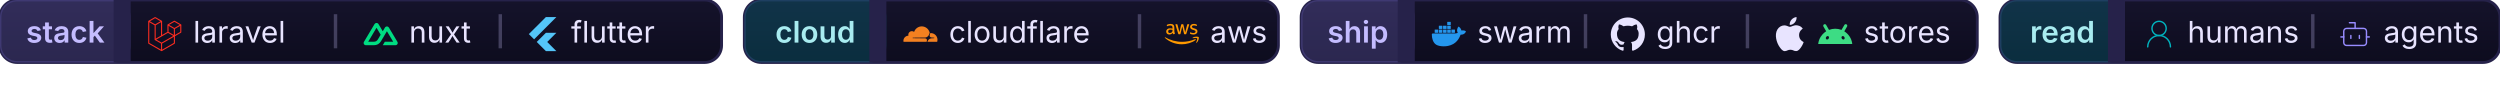
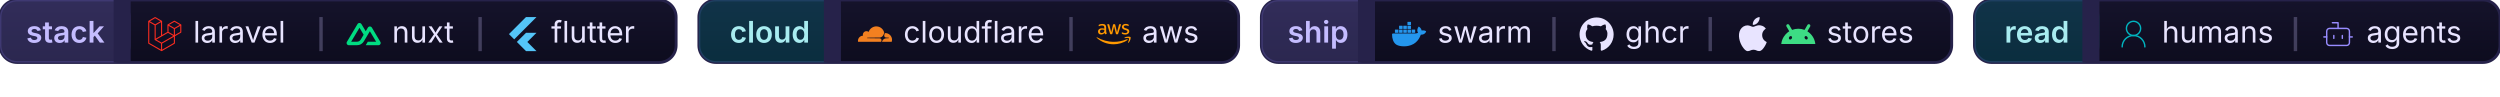
<svg xmlns="http://www.w3.org/2000/svg" width="880" height="34" viewBox="0 0 880 34" role="img" aria-label="Apeiron badges">
  <defs>
    <linearGradient id="b-fill" x1="0" y1="0" x2="0" y2="1">
      <stop offset="0%" stop-color="#15132b" />
      <stop offset="100%" stop-color="#0d0c1e" />
    </linearGradient>
  </defs>
  <g font-family="system-ui, -apple-system, sans-serif" font-size="10.5">
    <g>
-       <rect width="254" height="22" rx="6" fill="url(#b-fill)" stroke="#26224a" />
+       <rect width="238" height="22" rx="6" fill="url(#b-fill)" stroke="#26224a" />
      <rect width="46" height="22" rx="6" fill="#988cff" fill-opacity="0.22" />
      <rect x="40" width="6" height="22" fill="#26224a" />
      <text x="23" y="15" text-anchor="middle" fill="#c4bcff" font-weight="600">stack</text>
      <g transform="translate(52,6) scale(0.5)">
        <path fill="#FF2D20" d="M23.642 5.43a.4.4 0 0 1 .014.1v5.149c0 .135-.073.26-.189.326l-4.323 2.49v4.934a.38.38 0 0 1-.188.326L9.93 23.949a.3.3 0 0 1-.066.027l-.024.01a.35.35 0 0 1-.192 0q-.016-.005-.03-.012q-.031-.01-.062-.025L.533 18.755a.38.38 0 0 1-.189-.326V2.974q0-.05.014-.098c.003-.012.01-.02.014-.032a.4.4 0 0 1 .023-.058c.004-.013.015-.022.023-.033l.033-.045l.037-.027q.02-.018.041-.034H.53L5.043.05a.38.38 0 0 1 .375 0L9.93 2.647h.002q.021.015.04.033l.038.027c.013.014.02.03.033.045c.008.011.02.021.025.033q.014.029.024.058c.003.011.01.021.013.032q.014.047.014.098v9.652l3.76-2.164V5.527q0-.05.013-.098q.007-.014.013-.032l.024-.059c.007-.012.018-.02.025-.033l.033-.043q.019-.017.037-.028q.02-.017.041-.032h.001l4.513-2.598a.38.38 0 0 1 .375 0l4.513 2.598c.016.01.027.021.042.031l.036.028l.034.044c.008.012.019.021.024.033a.3.3 0 0 1 .024.06q.01.015.015.032m-.74 5.032V6.179l-1.578.908l-2.182 1.256v4.283zm-4.51 7.75v-4.287l-2.147 1.225l-6.126 3.498v4.325zM1.093 3.624v14.588l8.273 4.761v-4.325l-4.322-2.445l-.002-.003H5.04L5 16.169l-.035-.027l-.001-.002q-.018-.018-.031-.04q-.016-.016-.028-.036h-.002l-.02-.047c-.006-.016-.014-.027-.018-.043l-.008-.057q-.005-.02-.006-.041V5.789l-2.18-1.257zM5.23.81L1.47 2.974l3.76 2.164l3.758-2.164zm1.956 13.505l2.182-1.256V3.624l-1.58.91l-2.182 1.255v9.435zm11.581-10.95l-3.76 2.163l3.76 2.163l3.759-2.164zm-.376 4.978L16.21 7.087l-1.58-.907v4.283l2.182 1.256l1.58.908zm-8.65 9.654l5.514-3.148l2.756-1.572l-3.757-2.163l-4.323 2.489l-3.941 2.27z" />
      </g>
      <text x="68" y="15" fill="#e8e4ff">laravel</text>
-       <rect x="117.5" y="5" width="1.2" height="12" fill="#9d97c9" fill-opacity="0.35" />
-       <g transform="translate(128,6) scale(0.5)">
+       <rect x="112.4" y="6" width="1.2" height="12" fill="#9d97c9" fill-opacity="0.35" />
+       <g transform="translate(122,6) scale(0.5)">
        <path fill="#00DC82" d="M13.464 19.83h8.922c.283 0 .562-.073.807-.21a1.6 1.6 0 0 0 .591-.574a1.53 1.53 0 0 0 .216-.783a1.53 1.53 0 0 0-.217-.782L17.792 7.414a1.6 1.6 0 0 0-.591-.573a1.65 1.65 0 0 0-.807-.21c-.283 0-.562.073-.807.21a1.6 1.6 0 0 0-.59.573L13.463 9.99L10.47 4.953a1.6 1.6 0 0 0-.591-.573a1.65 1.65 0 0 0-.807-.21c-.284 0-.562.073-.807.21a1.6 1.6 0 0 0-.591.573L.216 17.481a1.53 1.53 0 0 0-.217.782c0 .275.074.545.216.783a1.6 1.6 0 0 0 .59.574c.246.137.525.21.808.21h5.6c2.22 0 3.856-.946 4.982-2.79l2.733-4.593l1.464-2.457l4.395 7.382h-5.859Zm-6.341-2.46l-3.908-.002l5.858-9.842l2.923 4.921l-1.957 3.29c-.748 1.196-1.597 1.632-2.916 1.632" />
      </g>
-       <text x="144" y="15" fill="#e8e4ff">nuxt</text>
-       <rect x="175.5" y="5" width="1.2" height="12" fill="#9d97c9" fill-opacity="0.35" />
-       <g transform="translate(185,6) scale(0.5)">
+       <text x="138" y="15" fill="#e8e4ff">nuxt</text>
+       <rect x="168.4" y="6" width="1.2" height="12" fill="#9d97c9" fill-opacity="0.35" />
+       <g transform="translate(178,6) scale(0.5)">
        <path fill="#54C5F8" d="M14.314 0L2.3 12L6 15.7L21.684.013h-7.357zm.014 11.072L7.857 17.53l6.47 6.47H21.7l-6.46-6.468l6.46-6.46h-7.37z" />
      </g>
-       <text x="201" y="15" fill="#e8e4ff">flutter</text>
+       <text x="194" y="15" fill="#e8e4ff">flutter</text>
    </g>
-     <g transform="translate(262)">
-       <rect width="188" height="22" rx="6" fill="url(#b-fill)" stroke="#26224a" />
+     <g transform="translate(246)">
+       <rect width="190" height="22" rx="6" fill="url(#b-fill)" stroke="#26224a" />
      <rect width="50" height="22" rx="6" fill="#00b4bf" fill-opacity="0.2" />
      <rect x="44" width="6" height="22" fill="#26224a" />
      <text x="25" y="15" text-anchor="middle" fill="#a8ecf0" font-weight="600">cloud</text>
      <g transform="translate(56,6) scale(0.5)">
        <path fill="#F38020" d="M16.509 16.845c.147-.507.09-.971-.155-1.316c-.225-.316-.605-.499-1.062-.52l-8.66-.113a.16.16 0 0 1-.133-.07a.2.2 0 0 1-.02-.156a.24.24 0 0 1 .203-.156l8.736-.113c1.035-.049 2.16-.886 2.554-1.913l.499-1.302a.27.27 0 0 0 .014-.168a5.689 5.689 0 0 0-10.937-.584a2.58 2.58 0 0 0-1.794-.498a2.56 2.56 0 0 0-2.223 3.18A3.634 3.634 0 0 0 0 16.751q.002.264.035.527a.174.174 0 0 0 .17.148h15.98a.22.22 0 0 0 .204-.155zm2.757-5.564c-.077 0-.161 0-.239.011c-.056 0-.105.042-.127.098l-.337 1.174c-.148.507-.092.971.154 1.317c.225.316.605.498 1.062.52l1.844.113c.056 0 .105.026.133.07a.2.2 0 0 1 .021.156a.24.24 0 0 1-.204.156l-1.92.112c-1.042.049-2.159.887-2.553 1.914l-.141.358c-.028.072.021.142.099.142h6.597a.174.174 0 0 0 .17-.126a5 5 0 0 0 .175-1.28a4.74 4.74 0 0 0-4.734-4.727" />
      </g>
      <text x="72" y="15" fill="#e8e4ff">cloudflare</text>
-       <rect x="138.5" y="5" width="1.2" height="12" fill="#9d97c9" fill-opacity="0.35" />
-       <g transform="translate(148,6) scale(0.5)">
+       <rect x="130.4" y="6" width="1.2" height="12" fill="#9d97c9" fill-opacity="0.35" />
+       <g transform="translate(140,6) scale(0.5)">
        <path fill="#FF9900" d="M6.763 10.036q.002.446.088.71c.064.176.144.368.256.576c.04.063.056.127.056.183q.002.12-.152.24l-.503.335a.4.4 0 0 1-.208.072q-.12-.002-.239-.112a2.5 2.5 0 0 1-.287-.375a6 6 0 0 1-.248-.471q-.934 1.101-2.347 1.101c-.67 0-1.205-.191-1.596-.574q-.588-.575-.59-1.533c0-.678.239-1.23.726-1.644c.487-.415 1.133-.623 1.955-.623c.272 0 .551.024.846.064c.296.04.6.104.918.176v-.583q-.001-.909-.375-1.277c-.255-.248-.686-.367-1.3-.367c-.28 0-.568.031-.863.103q-.443.106-.862.272a2 2 0 0 1-.28.104a.5.5 0 0 1-.127.023q-.168.002-.168-.247v-.391c0-.128.016-.224.056-.28a.6.6 0 0 1 .224-.167a4.6 4.6 0 0 1 1.005-.36a4.8 4.8 0 0 1 1.246-.151c.95 0 1.644.216 2.091.647q.66.645.662 1.963v2.586zm-3.24 1.214c.263 0 .534-.048.822-.144a1.8 1.8 0 0 0 .758-.51a1.3 1.3 0 0 0 .272-.512c.047-.191.08-.423.08-.694v-.335a7 7 0 0 0-.735-.136a6 6 0 0 0-.75-.048c-.535 0-.926.104-1.19.32c-.263.215-.39.518-.39.917c0 .375.095.655.295.846c.191.2.47.296.838.296m6.41.862c-.144 0-.24-.024-.304-.08c-.064-.048-.12-.16-.168-.311L7.586 5.55a1.4 1.4 0 0 1-.072-.32c0-.128.064-.2.191-.2h.783q.227-.001.31.08c.065.048.113.16.16.312l1.342 5.284l1.245-5.284q.058-.24.151-.312a.55.55 0 0 1 .32-.08h.638c.152 0 .256.025.32.08c.063.048.12.16.151.312l1.261 5.348l1.381-5.348q.074-.24.16-.312a.52.52 0 0 1 .311-.08h.743c.127 0 .2.065.2.2c0 .04-.009.08-.017.128a1 1 0 0 1-.056.2l-1.923 6.17q-.072.24-.168.311a.5.5 0 0 1-.303.08h-.687c-.151 0-.255-.024-.32-.08c-.063-.056-.119-.16-.15-.32l-1.238-5.148l-1.23 5.14c-.04.16-.087.264-.15.32c-.065.056-.177.08-.32.08zm10.256.215c-.415 0-.83-.048-1.229-.143c-.399-.096-.71-.2-.918-.32c-.128-.071-.215-.151-.247-.223a.6.6 0 0 1-.048-.224v-.407c0-.167.064-.247.183-.247q.072 0 .144.024c.048.016.12.048.2.08q.408.181.878.279c.319.064.63.096.95.096c.502 0 .894-.088 1.165-.264a.86.86 0 0 0 .415-.758a.78.78 0 0 0-.215-.559c-.144-.151-.416-.287-.807-.415l-1.157-.36c-.583-.183-1.014-.454-1.277-.813a1.9 1.9 0 0 1-.4-1.158q0-.502.216-.886c.144-.255.335-.479.575-.654c.24-.184.51-.32.83-.415c.32-.096.655-.136 1.006-.136c.175 0 .359.008.535.032c.183.024.35.056.518.088q.24.058.455.127q.216.072.336.144a.7.7 0 0 1 .24.2a.43.43 0 0 1 .071.263v.375q-.002.254-.184.256a.8.8 0 0 1-.303-.096a3.65 3.65 0 0 0-1.532-.311c-.455 0-.815.071-1.062.223s-.375.383-.375.71c0 .224.08.416.24.567c.159.152.454.304.877.44l1.134.358c.574.184.99.44 1.237.767s.367.702.367 1.117c0 .343-.072.655-.207.926a2.2 2.2 0 0 1-.583.703c-.248.2-.543.343-.886.447c-.36.111-.734.167-1.142.167m1.509 3.88c-2.626 1.94-6.442 2.969-9.722 2.969c-4.598 0-8.74-1.7-11.87-4.526c-.247-.223-.024-.527.272-.351c3.384 1.963 7.559 3.153 11.877 3.153c2.914 0 6.114-.607 9.06-1.852c.439-.2.814.287.383.607m1.094-1.246c-.336-.43-2.22-.207-3.074-.103c-.255.032-.295-.192-.063-.36c1.5-1.053 3.967-.75 4.254-.399c.287.36-.08 2.826-1.485 4.007c-.215.184-.423.088-.327-.151c.32-.79 1.03-2.57.695-2.994" />
      </g>
-       <text x="164" y="15" fill="#e8e4ff">aws</text>
+       <text x="156" y="15" fill="#e8e4ff">aws</text>
    </g>
-     <g transform="translate(458)">
-       <rect width="238" height="22" rx="6" fill="url(#b-fill)" stroke="#26224a" />
+     <g transform="translate(444)">
+       <rect width="243" height="22" rx="6" fill="url(#b-fill)" stroke="#26224a" />
      <rect width="40" height="22" rx="6" fill="#988cff" fill-opacity="0.22" />
      <rect x="34" width="6" height="22" fill="#26224a" />
      <text x="20" y="15" text-anchor="middle" fill="#c4bcff" font-weight="600">ship</text>
      <g transform="translate(46,6) scale(0.5)">
        <path fill="#2496ED" d="M13.983 11.078h2.119a.186.186 0 0 0 .186-.185V9.006a.186.186 0 0 0-.186-.186h-2.119a.185.185 0 0 0-.185.185v1.888c0 .102.083.185.185.185m-2.954-5.43h2.118a.186.186 0 0 0 .186-.186V3.574a.186.186 0 0 0-.186-.185h-2.118a.185.185 0 0 0-.185.185v1.888c0 .102.082.185.185.185m0 2.716h2.118a.187.187 0 0 0 .186-.186V6.29a.186.186 0 0 0-.186-.185h-2.118a.185.185 0 0 0-.185.185v1.887c0 .102.082.185.185.186m-2.93 0h2.12a.186.186 0 0 0 .184-.186V6.29a.185.185 0 0 0-.185-.185H8.1a.185.185 0 0 0-.185.185v1.887c0 .102.083.185.185.186m-2.964 0h2.119a.186.186 0 0 0 .185-.186V6.29a.185.185 0 0 0-.185-.185H5.136a.186.186 0 0 0-.186.185v1.887c0 .102.084.185.186.186m5.893 2.715h2.118a.186.186 0 0 0 .186-.185V9.006a.186.186 0 0 0-.186-.186h-2.118a.185.185 0 0 0-.185.185v1.888c0 .102.082.185.185.185m-2.93 0h2.12a.185.185 0 0 0 .184-.185V9.006a.185.185 0 0 0-.184-.186h-2.12a.185.185 0 0 0-.184.185v1.888c0 .102.083.185.185.185m-2.964 0h2.119a.185.185 0 0 0 .185-.185V9.006a.185.185 0 0 0-.184-.186h-2.12a.186.186 0 0 0-.186.186v1.887c0 .102.084.185.186.185m-2.92 0h2.12a.185.185 0 0 0 .184-.185V9.006a.185.185 0 0 0-.184-.186h-2.12a.185.185 0 0 0-.184.185v1.888c0 .102.082.185.185.185M23.763 9.89c-.065-.051-.672-.51-1.954-.51q-.508.001-1.01.087c-.248-1.7-1.653-2.53-1.716-2.566l-.344-.199l-.226.327c-.284.438-.49.922-.612 1.43c-.23.97-.09 1.882.403 2.661c-.595.332-1.55.413-1.744.42H.751a.75.75 0 0 0-.75.748a11.4 11.4 0 0 0 .692 4.062c.545 1.428 1.355 2.48 2.41 3.124c1.18.723 3.1 1.137 5.275 1.137a15.7 15.7 0 0 0 2.93-.266a12.3 12.3 0 0 0 3.823-1.389a10.5 10.5 0 0 0 2.61-2.136c1.252-1.418 1.998-2.997 2.553-4.4h.221c1.372 0 2.215-.549 2.68-1.009c.309-.293.55-.65.707-1.046l.098-.288Z" />
      </g>
      <text x="62" y="15" fill="#e8e4ff">swarm</text>
-       <rect x="99.5" y="5" width="1.2" height="12" fill="#9d97c9" fill-opacity="0.35" />
-       <g transform="translate(109,6) scale(0.5)">
+       <rect x="102.4" y="6" width="1.2" height="12" fill="#9d97c9" fill-opacity="0.35" />
+       <g transform="translate(112,6) scale(0.5)">
        <path fill="#E8E4FF" d="M12 .297c-6.63 0-12 5.373-12 12c0 5.303 3.438 9.8 8.205 11.385c.6.113.82-.258.82-.577c0-.285-.01-1.04-.015-2.04c-3.338.724-4.042-1.61-4.042-1.61C4.422 18.07 3.633 17.7 3.633 17.7c-1.087-.744.084-.729.084-.729c1.205.084 1.838 1.236 1.838 1.236c1.07 1.835 2.809 1.305 3.495.998c.108-.776.417-1.305.76-1.605c-2.665-.3-5.466-1.332-5.466-5.93c0-1.31.465-2.38 1.235-3.22c-.135-.303-.54-1.523.105-3.176c0 0 1.005-.322 3.3 1.23c.96-.267 1.98-.399 3-.405c1.02.006 2.04.138 3 .405c2.28-1.552 3.285-1.23 3.285-1.23c.645 1.653.24 2.873.12 3.176c.765.84 1.23 1.91 1.23 3.22c0 4.61-2.805 5.625-5.475 5.92c.42.36.81 1.096.81 2.22c0 1.606-.015 2.896-.015 3.286c0 .315.21.69.825.57C20.565 22.092 24 17.592 24 12.297c0-6.627-5.373-12-12-12" />
      </g>
-       <text x="125" y="15" fill="#e8e4ff">ghcr</text>
-       <rect x="156.5" y="5" width="1.2" height="12" fill="#9d97c9" fill-opacity="0.35" />
-       <g transform="translate(166,6) scale(0.5)">
+       <text x="128" y="15" fill="#e8e4ff">ghcr</text>
+       <rect x="157.4" y="6" width="1.2" height="12" fill="#9d97c9" fill-opacity="0.35" />
+       <g transform="translate(167,6) scale(0.5)">
        <path fill="#E8E4FF" d="M12.152 6.896c-.948 0-2.415-1.078-3.96-1.04c-2.04.027-3.91 1.183-4.961 3.014c-2.117 3.675-.546 9.103 1.519 12.09c1.013 1.454 2.208 3.09 3.792 3.039c1.52-.065 2.09-.987 3.935-.987c1.831 0 2.35.987 3.96.948c1.637-.026 2.676-1.48 3.676-2.948c1.156-1.688 1.636-3.325 1.662-3.415c-.039-.013-3.182-1.221-3.22-4.857c-.026-3.04 2.48-4.494 2.597-4.559c-1.429-2.09-3.623-2.324-4.39-2.376c-2-.156-3.675 1.09-4.61 1.09zM15.53 3.83c.843-1.012 1.4-2.427 1.245-3.83c-1.207.052-2.662.805-3.532 1.818c-.78.896-1.454 2.338-1.273 3.714c1.338.104 2.715-.688 3.559-1.701" />
      </g>
-       <g transform="translate(182,6) scale(0.5)">
+       <g transform="translate(183,6) scale(0.5)">
        <path fill="#3DDC84" d="M18.44 5.559q-1.015 1.748-2.028 3.498q-.055-.023-.111-.043a12.1 12.1 0 0 0-8.68.033C7.537 8.897 5.868 6.026 5.6 5.56a1 1 0 0 0-.141-.19a1.104 1.104 0 0 0-1.768 1.298c1.947 3.37-.096-.216 1.948 3.36c.017.03-.495.263-1.393 1.017C2.9 12.176.452 14.772 0 18.99h24a11.7 11.7 0 0 0-.746-3.068a12.1 12.1 0 0 0-2.74-4.184a12 12 0 0 0-2.131-1.687c.66-1.122 1.312-2.256 1.965-3.385a1.11 1.11 0 0 0-.008-1.12a1.1 1.1 0 0 0-.852-.532c-.522-.054-.939.313-1.049.545m-.04 8.46c.395.593.324 1.331-.156 1.65c-.48.32-1.188.1-1.582-.493s-.324-1.33.156-1.65c.473-.316 1.182-.11 1.582.494m-11.193-.492c.48.32.55 1.058.156 1.65c-.394.593-1.103.815-1.584.495c-.48-.32-.55-1.058-.156-1.65c.4-.603 1.109-.811 1.584-.495" />
      </g>
-       <text x="198" y="15" fill="#e8e4ff">stores</text>
+       <text x="199" y="15" fill="#e8e4ff">stores</text>
    </g>
-     <g transform="translate(704)">
-       <rect width="176" height="22" rx="6" fill="url(#b-fill)" stroke="#26224a" />
+     <g transform="translate(695)">
+       <rect width="185" height="22" rx="6" fill="url(#b-fill)" stroke="#26224a" />
      <rect width="44" height="22" rx="6" fill="#00b4bf" fill-opacity="0.2" />
      <rect x="38" width="6" height="22" fill="#26224a" />
      <text x="22" y="15" text-anchor="middle" fill="#a8ecf0" font-weight="600">read</text>
      <g transform="translate(50,6) scale(0.5)">
        <g fill="none" stroke="#00b4bf" stroke-linecap="round" stroke-linejoin="round">
          <circle cx="12" cy="8" r="5" />
          <path d="M20 21a8 8 0 0 0-16 0" />
        </g>
      </g>
      <text x="66" y="15" fill="#e8e4ff">humans</text>
-       <rect x="109.5" y="5" width="1.2" height="12" fill="#9d97c9" fill-opacity="0.35" />
-       <g transform="translate(119,6) scale(0.5)">
+       <rect x="112.4" y="6" width="1.2" height="12" fill="#9d97c9" fill-opacity="0.35" />
+       <g transform="translate(122,6) scale(0.5)">
        <g fill="none" stroke="#988cff" stroke-linecap="round" stroke-linejoin="round">
          <path d="M12 8V4H8" />
          <rect width="16" height="12" x="4" y="8" rx="2" />
          <path d="M2 14h2m16 0h2m-7-1v2m-6-2v2" />
        </g>
      </g>
-       <text x="135" y="15" fill="#e8e4ff">agents</text>
+       <text x="138" y="15" fill="#e8e4ff">agents</text>
    </g>
  </g>
</svg>
